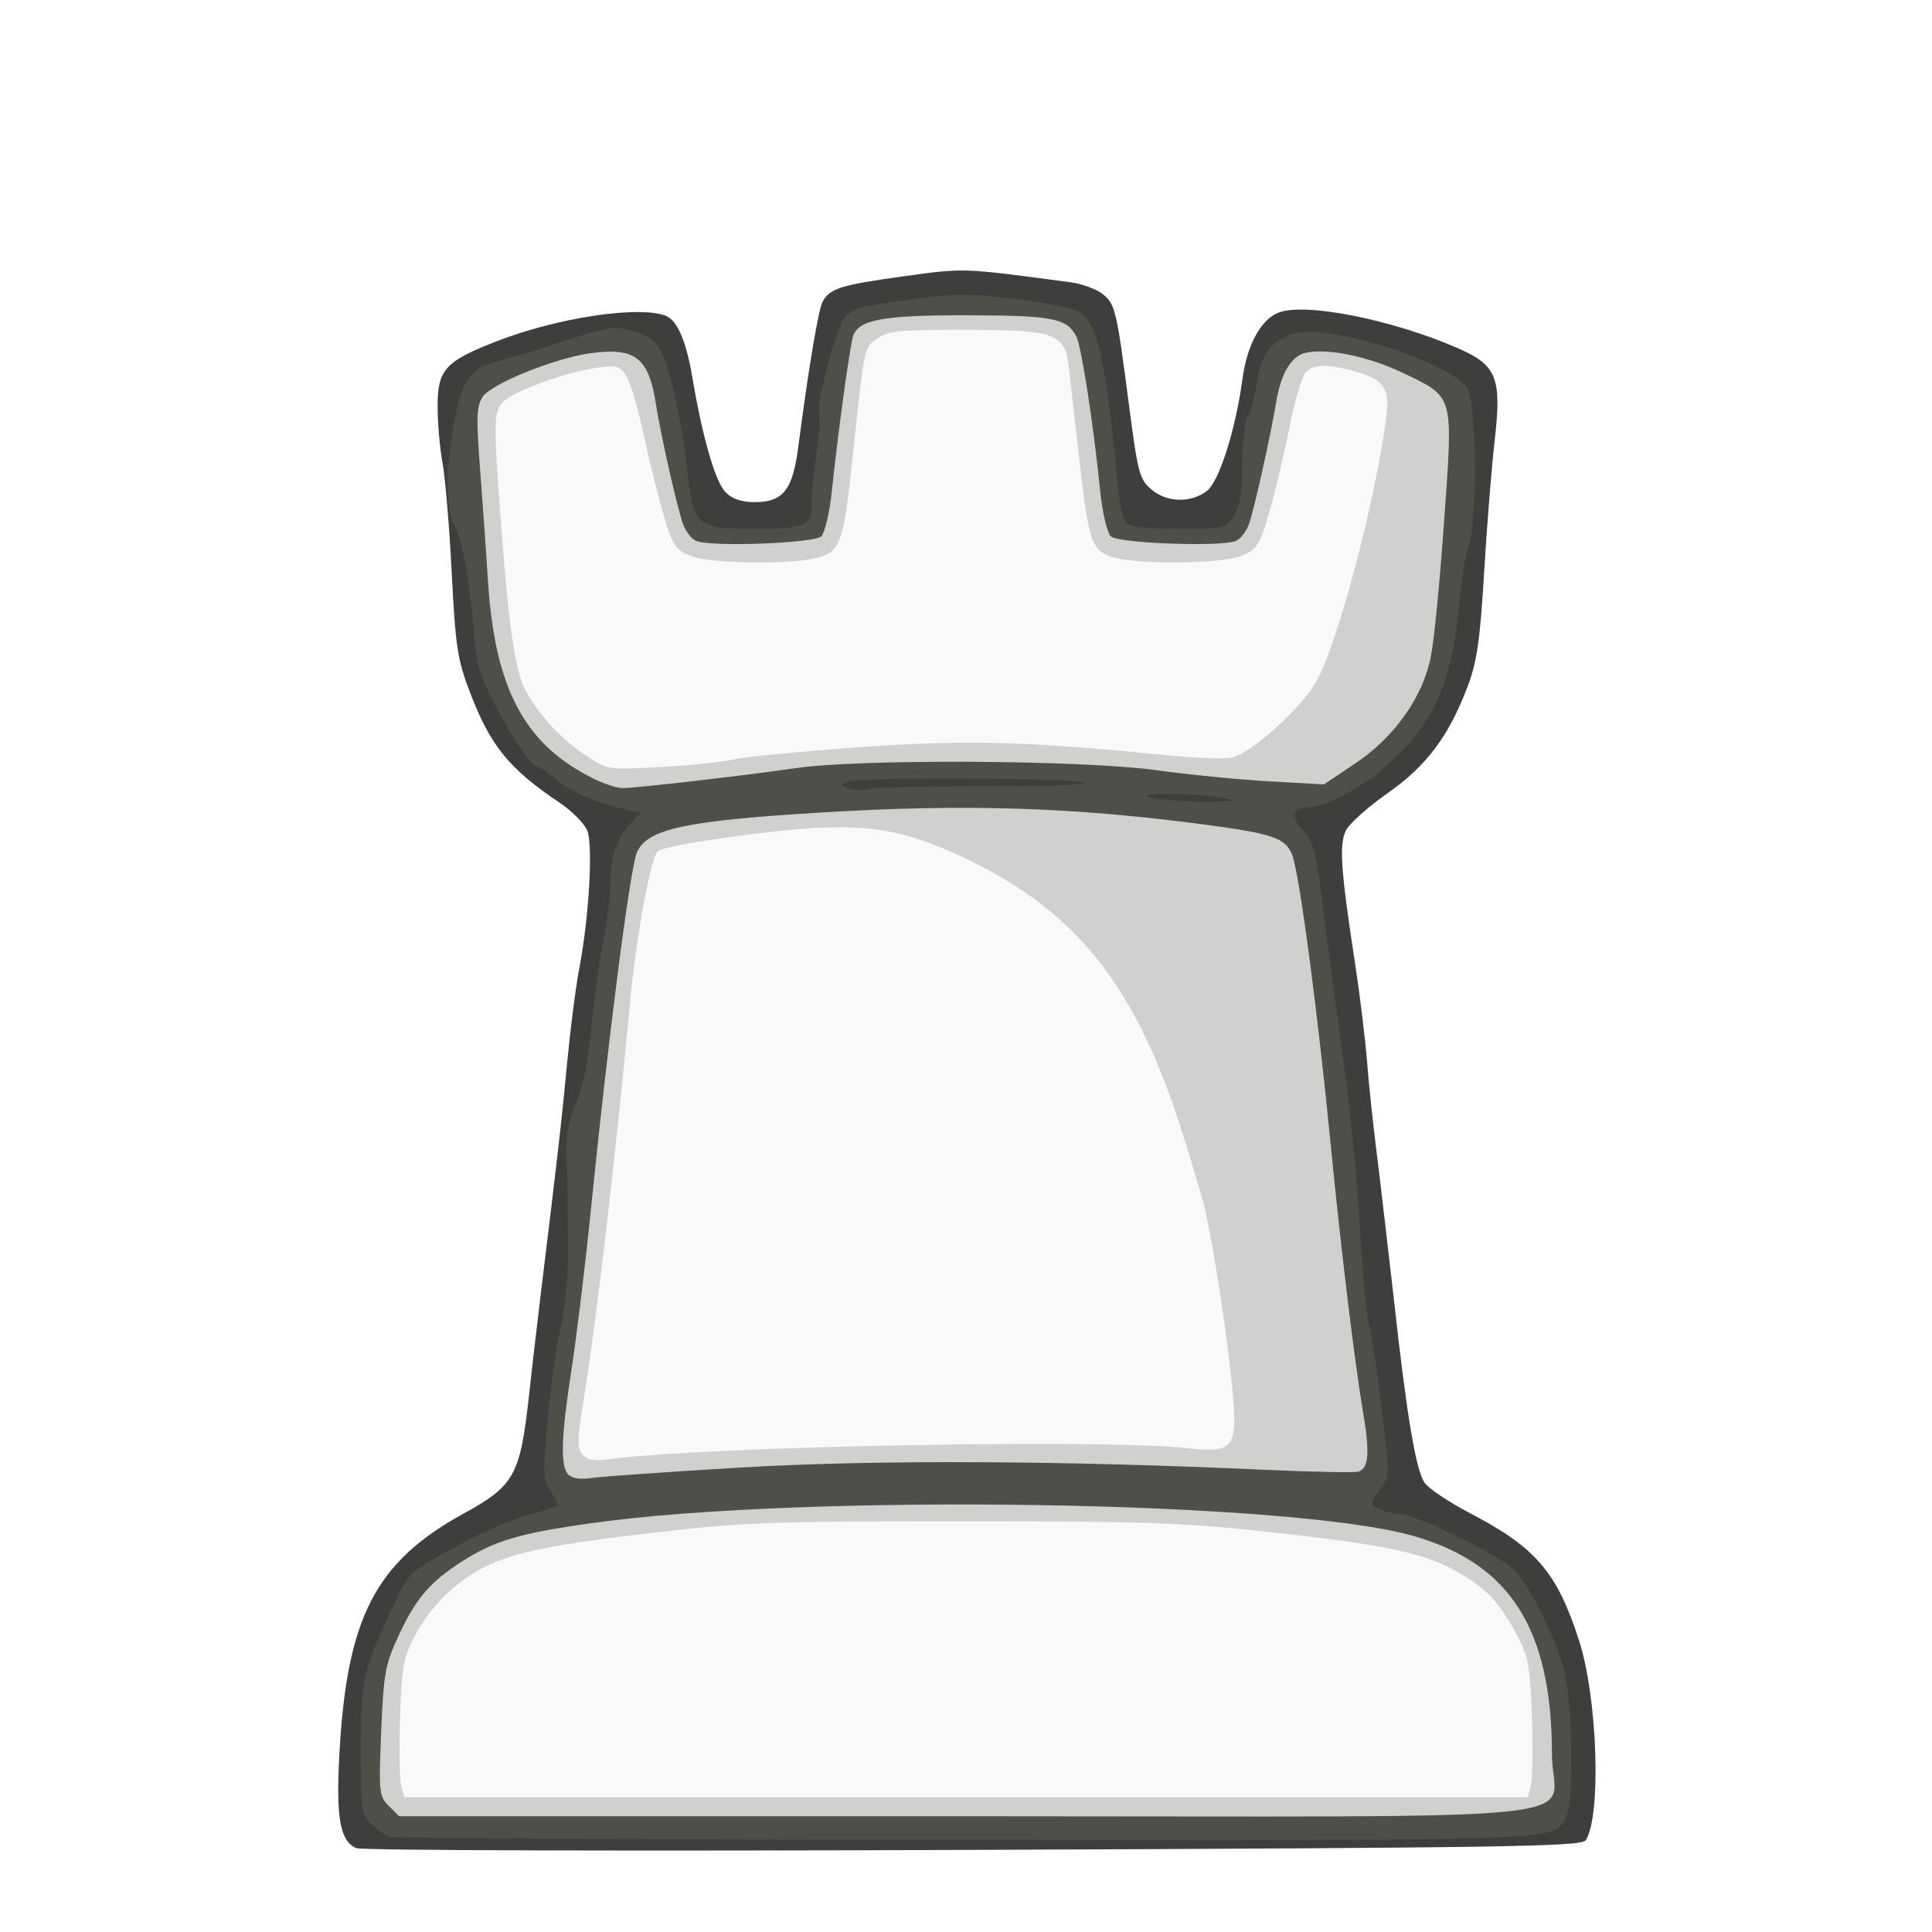
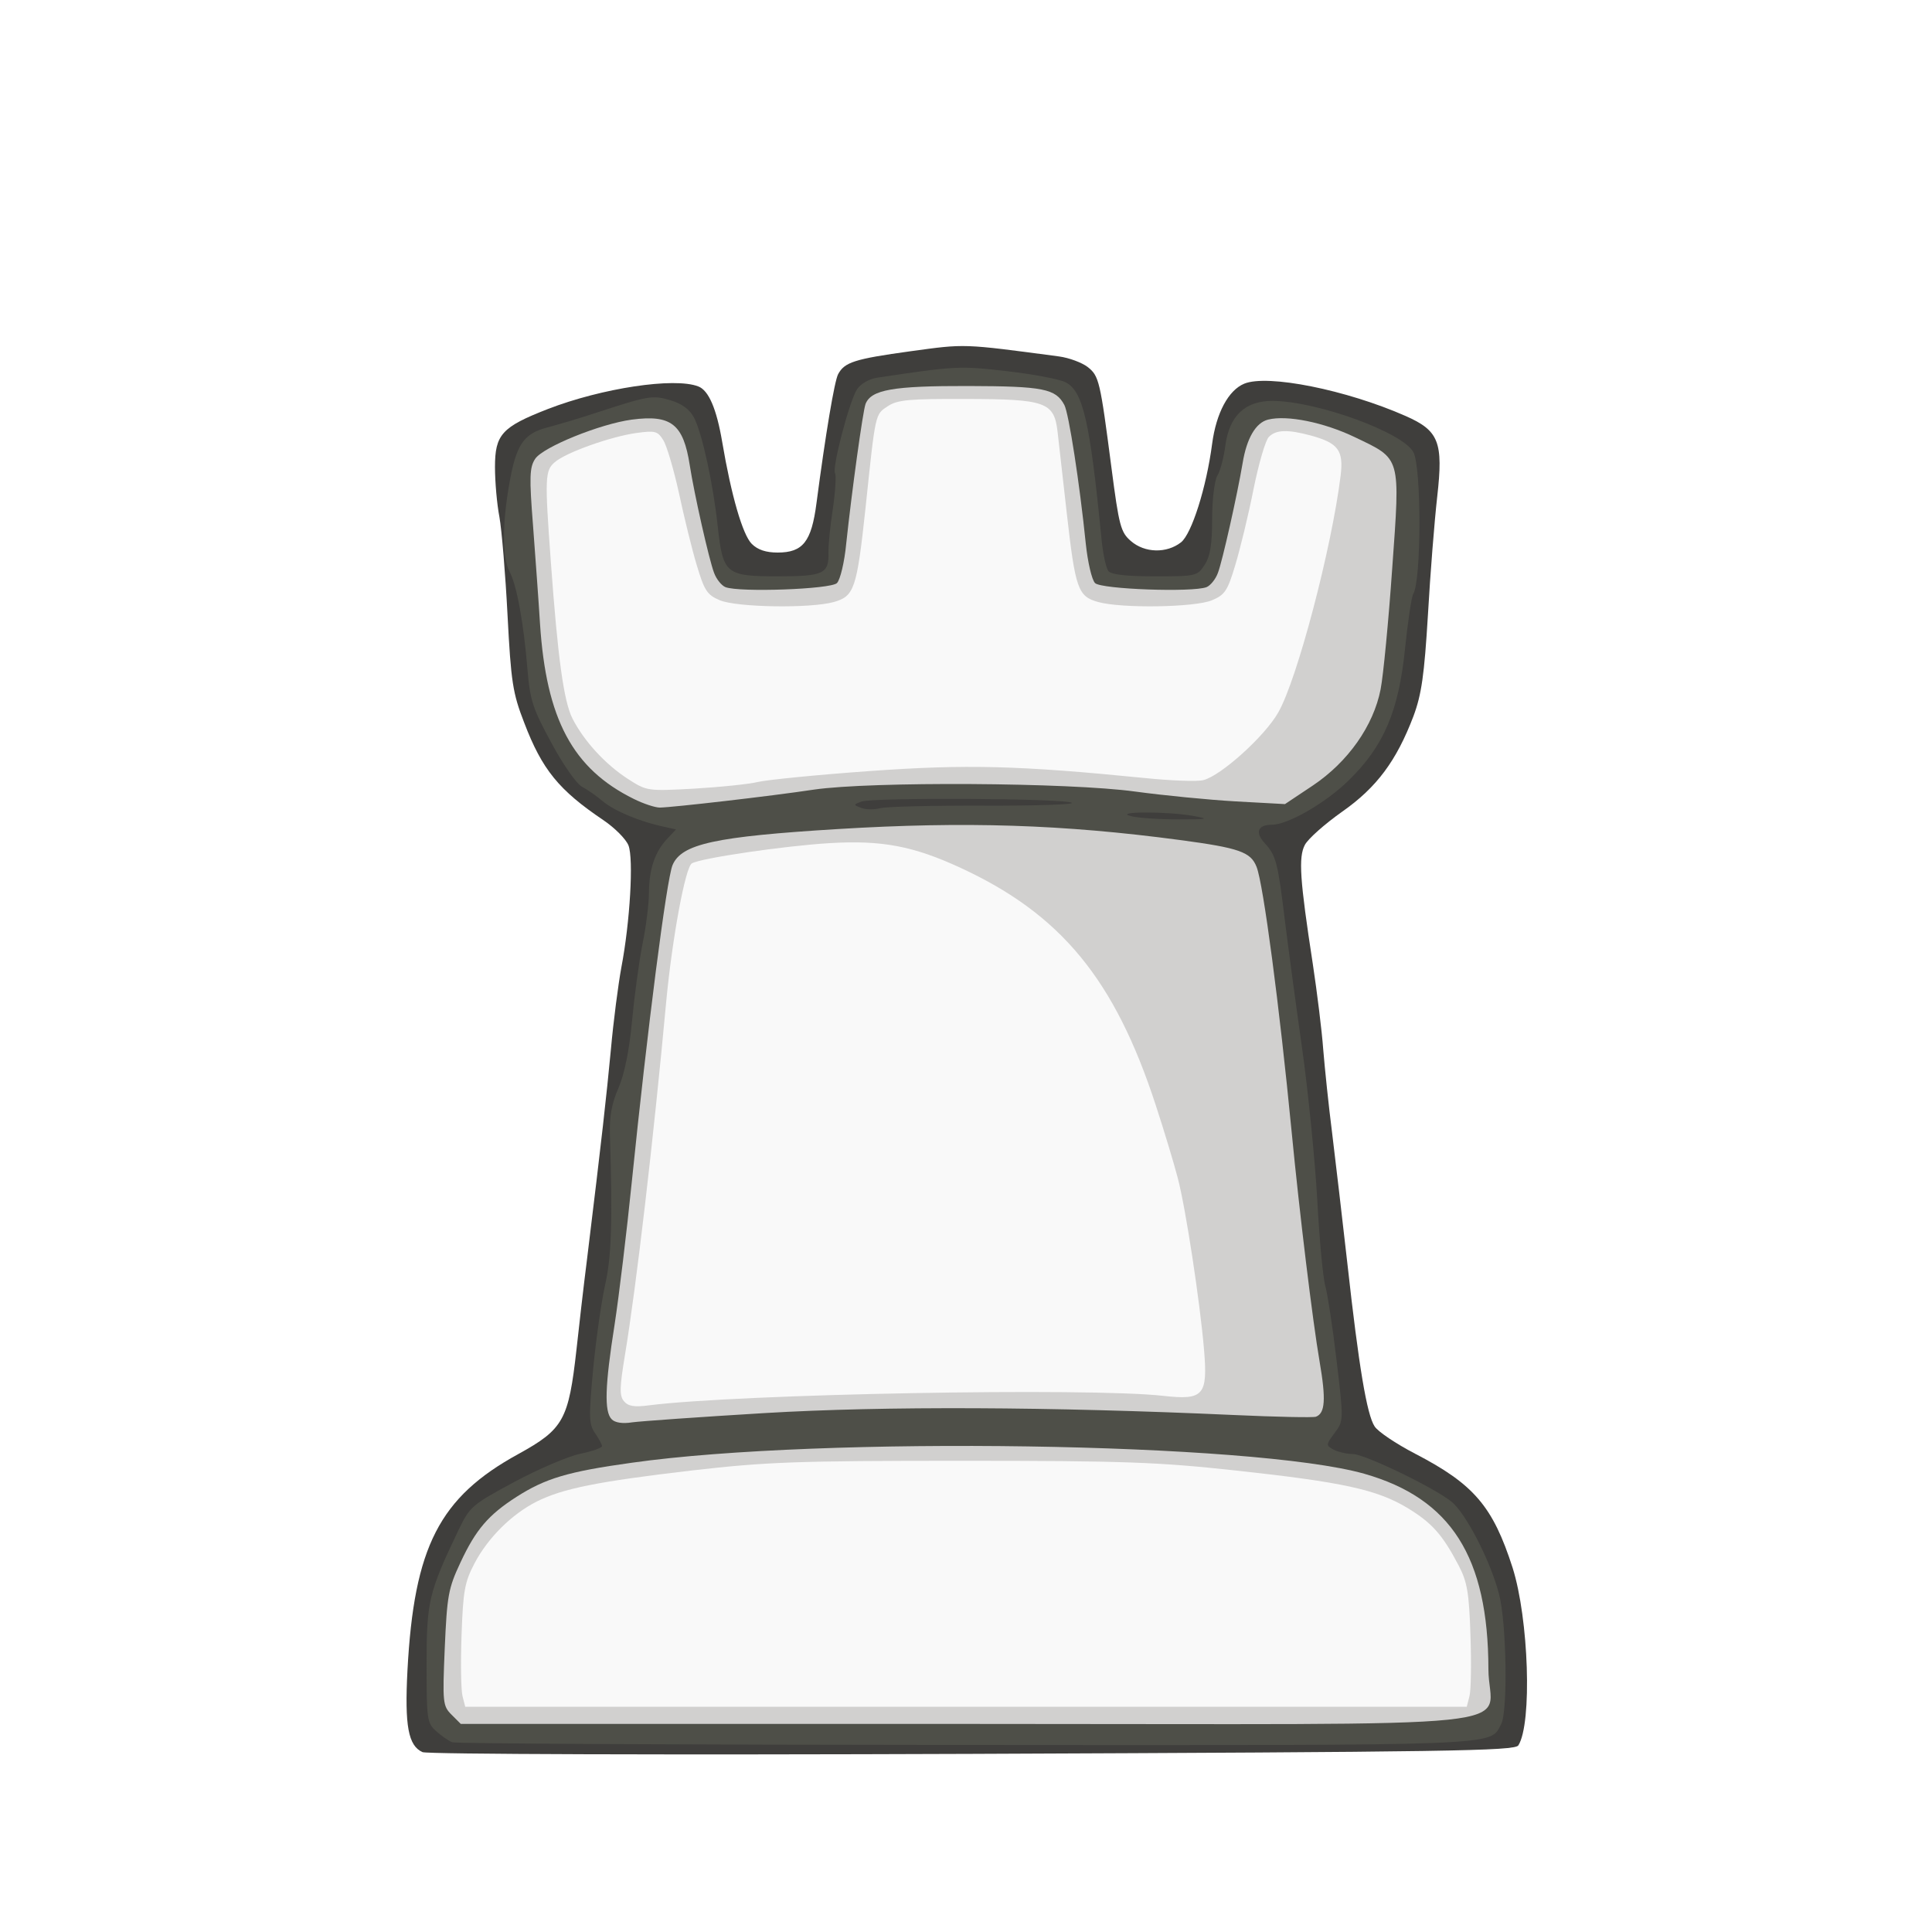
<svg xmlns="http://www.w3.org/2000/svg" viewBox="0 0 100 100">
-   <path fill="#3f3e3c" fill-rule="evenodd" d="M18.44 95.66C17.61 95.29 17.39 94.13 17.56 90.9C17.94 83.73 19.41 80.86 24 78.34C26.63 76.9 26.92 76.36 27.38 72.25C27.51 71.02 27.79 68.65 27.99 66.97C28.87 59.8 29.11 57.67 29.37 54.85C29.53 53.21 29.8 51.07 29.99 50.09C30.49 47.45 30.7 43.77 30.4 43C30.25 42.63 29.6 41.97 28.94 41.53C26.36 39.8 25.38 38.6 24.34 35.87C23.68 34.16 23.58 33.52 23.38 29.63C23.26 27.24 23.04 24.67 22.9 23.92C22.76 23.17 22.65 21.87 22.65 21.03C22.65 19.13 23.04 18.7 25.72 17.66C28.85 16.44 33.06 15.81 34.45 16.34C35.05 16.57 35.52 17.64 35.84 19.56C36.37 22.68 37.03 24.96 37.56 25.48C37.9 25.83 38.39 25.99 39.06 25.99C40.53 25.99 41.03 25.37 41.32 23.12C41.84 19.11 42.36 16.04 42.57 15.63C42.94 14.93 43.51 14.75 46.78 14.3C49.97 13.86 49.77 13.86 55.41 14.61C55.99 14.69 56.74 14.96 57.06 15.21C57.73 15.74 57.79 16 58.45 21.07C58.89 24.44 58.98 24.81 59.58 25.32C60.38 26.02 61.65 26.05 62.48 25.4C63.11 24.9 63.95 22.24 64.3 19.68C64.53 17.89 65.24 16.57 66.15 16.19C67.51 15.63 72.09 16.54 75.52 18.05C77.47 18.91 77.73 19.57 77.37 22.75C77.21 24.13 76.96 27.21 76.82 29.6C76.61 33.12 76.45 34.23 75.98 35.49C75 38.09 73.85 39.63 71.83 41.05C70.83 41.75 69.86 42.61 69.68 42.96C69.3 43.68 69.39 44.99 70.14 49.88C70.39 51.52 70.66 53.75 70.75 54.85C70.83 55.94 71.06 58.12 71.26 59.7C71.46 61.27 71.85 64.68 72.15 67.28C72.81 73.26 73.28 76.06 73.73 76.74C73.92 77.03 74.98 77.74 76.08 78.32C79.49 80.09 80.6 81.38 81.74 84.94C82.69 87.91 82.89 93.98 82.08 95.25C81.87 95.58 77.99 95.64 50.39 95.75C32.53 95.82 18.72 95.78 18.44 95.66Z" />
-   <path fill="#4e4f48" fill-rule="evenodd" d="M20.16 95.08C19.96 95 19.54 94.71 19.23 94.43C18.7 93.95 18.67 93.73 18.67 90.53C18.67 86.9 18.79 86.38 20.53 82.76C21.19 81.39 21.3 81.29 23.76 79.97C25.16 79.22 26.89 78.48 27.59 78.33C28.29 78.18 28.86 77.98 28.86 77.88C28.86 77.79 28.68 77.45 28.46 77.13C28.1 76.62 28.09 76.22 28.35 73.41C28.51 71.68 28.83 69.48 29.05 68.53C29.42 66.91 29.48 64.83 29.32 59.82C29.29 58.75 29.43 57.98 29.82 57.09C30.17 56.28 30.45 54.92 30.6 53.23C30.74 51.8 31.01 49.78 31.21 48.76C31.41 47.73 31.58 46.37 31.59 45.73C31.6 44.36 31.93 43.37 32.64 42.62L33.15 42.07L32.44 41.91C31.08 41.62 29.59 41 28.92 40.44C28.55 40.13 27.99 39.75 27.69 39.59C27.39 39.43 26.59 38.28 25.92 37.04C24.84 35.05 24.68 34.55 24.53 32.76C24.31 30.05 23.91 27.89 23.49 27.09C23.07 26.28 23.06 24.35 23.48 22C23.87 19.73 24.31 19.09 25.67 18.73C26.26 18.58 27.48 18.21 28.37 17.92C31.59 16.87 31.79 16.83 32.84 17.15C33.52 17.35 33.95 17.68 34.21 18.17C34.69 19.1 35.32 21.97 35.59 24.48C35.89 27.23 36.05 27.37 39.07 27.37C41.72 27.37 42.04 27.22 42.01 25.99C42 25.59 42.12 24.44 42.26 23.43C42.41 22.42 42.47 21.5 42.4 21.37C42.21 21.07 43.23 17.19 43.67 16.51C43.88 16.19 44.37 15.91 44.84 15.84C49.4 15.15 49.63 15.14 52.35 15.45C53.86 15.62 55.4 15.91 55.76 16.1C56.8 16.61 57.19 18.32 57.88 25.26C57.96 26.08 58.13 26.89 58.27 27.06C58.44 27.27 59.3 27.37 60.97 27.37C63.35 27.37 63.43 27.35 63.85 26.71C64.18 26.21 64.29 25.52 64.29 24.03C64.3 22.93 64.43 21.8 64.6 21.53C64.76 21.26 64.96 20.48 65.05 19.81C65.28 18.05 66.21 17.18 67.82 17.19C70.41 17.21 75.4 19.02 75.98 20.16C76.46 21.08 76.45 27.62 75.97 28.39C75.87 28.54 75.66 30 75.49 31.62C75.13 35.21 74.26 37.23 72.23 39.21C70.87 40.54 68.7 41.79 67.74 41.79C66.94 41.79 66.78 42.24 67.35 42.87C68 43.58 68.11 43.98 68.52 47.31C68.71 48.86 69.16 52.19 69.51 54.72C69.87 57.25 70.27 61.23 70.39 63.55C70.52 65.88 70.73 68.14 70.86 68.59C70.99 69.03 71.29 70.97 71.52 72.9C71.94 76.4 71.94 76.41 71.41 77.12C70.89 77.82 70.89 77.84 71.37 78.09C71.63 78.23 72.12 78.35 72.46 78.35C73.14 78.35 77.12 80.26 78.19 81.1C79.01 81.75 80.46 84.55 80.96 86.48C81.39 88.12 81.47 93.29 81.07 94.02C80.39 95.3 81.62 95.26 49.95 95.23C33.77 95.22 20.37 95.15 20.16 95.08ZM63.18 41.28C61.68 41.02 58.52 41.03 59.57 41.3C59.98 41.4 61.21 41.49 62.31 41.49C64.07 41.48 64.17 41.46 63.18 41.28ZM51.06 40.69C54.04 40.7 56.33 40.62 56.14 40.51C55.69 40.26 44.54 40.2 43.93 40.45C43.45 40.64 43.45 40.64 43.93 40.82C44.19 40.92 44.69 40.93 45.03 40.84C45.37 40.75 48.09 40.68 51.06 40.69Z" />
-   <path fill="#d1d0cf" fill-rule="evenodd" d="M20.13 93.48C19.62 92.97 19.6 92.78 19.73 89.62C19.86 86.56 19.94 86.15 20.65 84.62C21.54 82.72 22.26 81.88 23.9 80.83C25.58 79.75 26.88 79.36 30.61 78.84C41.63 77.29 66.69 77.67 73.12 79.49C78.17 80.92 80.33 84.32 80.33 90.84C80.34 94.41 84.18 94.01 50 94.01L20.66 94.01L20.13 93.48ZM29.42 76.33C28.99 75.88 29.04 74.38 29.59 70.83C29.85 69.15 30.3 65.43 30.59 62.56C31.49 53.64 32.61 44.99 32.96 44.14C33.47 42.91 35.42 42.48 42.59 42.05C49.97 41.6 55.61 41.78 62.43 42.69C65.88 43.15 66.54 43.38 66.88 44.24C67.26 45.22 68.21 52.39 68.91 59.57C69.37 64.34 70.14 70.69 70.53 72.96C70.91 75.18 70.86 75.97 70.32 76.17C70.15 76.23 68 76.19 65.54 76.08C54.87 75.59 45.29 75.55 38.33 75.96C34.57 76.18 31.1 76.43 30.62 76.5C30.06 76.59 29.62 76.52 29.42 76.33ZM30.7 40.29C27.16 38.54 25.62 35.66 25.26 30.11C25.18 28.81 25 26.26 24.86 24.43C24.64 21.59 24.66 21.04 24.98 20.54C25.43 19.86 28.75 18.52 30.59 18.28C32.88 17.97 33.58 18.52 33.95 20.91C34.21 22.58 35.08 26.41 35.37 27.17C35.51 27.53 35.81 27.91 36.04 28C36.85 28.32 42.14 28.12 42.51 27.76C42.69 27.57 42.94 26.54 43.05 25.47C43.37 22.41 44 17.79 44.17 17.36C44.49 16.53 45.76 16.31 50.12 16.32C54.5 16.33 55.21 16.47 55.71 17.41C55.97 17.9 56.6 21.95 56.95 25.47C57.06 26.54 57.31 27.57 57.49 27.76C57.86 28.12 63.15 28.32 63.96 28C64.19 27.91 64.49 27.53 64.63 27.17C64.89 26.5 65.75 22.64 66.06 20.78C66.3 19.34 66.83 18.45 67.54 18.27C68.64 18 70.79 18.43 72.59 19.29C75.28 20.58 75.22 20.36 74.75 26.92C74.54 29.97 74.23 33.13 74.07 33.94C73.67 36.05 72.19 38.15 70.14 39.52L68.53 40.6L65.67 40.44C64.09 40.35 61.46 40.09 59.82 39.86C56 39.34 44.49 39.27 41.17 39.76C38.64 40.13 32.97 40.79 32.22 40.79C31.95 40.8 31.26 40.57 30.7 40.29Z" />
-   <path fill="#f9f9f9" fill-rule="evenodd" d="M20.76 92.4C20.68 92.06 20.65 90.46 20.71 88.85C20.79 86.29 20.89 85.78 21.46 84.69C22.23 83.21 23.62 81.83 25.07 81.11C26.6 80.34 28.64 79.93 34.09 79.3C38.41 78.8 40.1 78.74 49.75 78.74C59.24 78.74 61.19 78.81 65.63 79.29C71.86 79.97 73.85 80.4 75.61 81.46C77.06 82.33 77.67 83.01 78.61 84.82C79.1 85.75 79.21 86.39 79.29 88.85C79.35 90.46 79.32 92.06 79.24 92.4L79.08 93.02L50 93.02L20.92 93.02L20.76 92.4ZM30.14 75.27C29.87 74.95 29.88 74.47 30.19 72.57C30.84 68.65 31.85 60.03 32.6 51.99C32.94 48.37 33.7 44.27 34.07 44.04C34.57 43.74 39.44 43.02 42.09 42.86C45.11 42.68 46.95 43.03 49.69 44.3C55.52 46.99 58.63 50.78 61.02 58.08C61.51 59.59 62.08 61.49 62.3 62.31C62.76 64.11 63.59 69.51 63.82 72.27C64.04 74.94 63.8 75.22 61.47 74.96C57.15 74.47 36.81 74.85 31.59 75.52C30.74 75.63 30.38 75.57 30.14 75.27ZM30.36 39.13C29.05 38.28 27.82 36.94 27.15 35.63C26.64 34.63 26.29 32.11 25.89 26.5C25.53 21.62 25.55 21.22 26.12 20.73C26.77 20.18 29.39 19.24 30.87 19.04C31.94 18.89 32.1 18.94 32.42 19.46C32.63 19.78 33.03 21.16 33.32 22.52C33.62 23.89 34.08 25.77 34.36 26.71C34.81 28.21 34.96 28.45 35.71 28.76C36.71 29.18 40.95 29.24 42.33 28.86C43.52 28.53 43.67 28.09 44.16 23.39C44.75 17.84 44.72 17.97 45.46 17.49C46.02 17.12 46.72 17.06 50.02 17.07C54.64 17.08 55.11 17.25 55.32 18.98C55.38 19.56 55.62 21.66 55.85 23.64C56.35 28.11 56.5 28.53 57.67 28.86C59.04 29.24 63.29 29.18 64.29 28.76C65.03 28.45 65.19 28.21 65.64 26.71C65.93 25.78 66.4 23.8 66.7 22.32C66.99 20.83 67.39 19.46 67.59 19.27C68.01 18.85 68.68 18.83 70.02 19.19C71.62 19.63 71.94 20.06 71.76 21.52C71.24 25.73 69.23 33.37 68.13 35.28C67.35 36.65 64.8 38.96 63.78 39.21C63.44 39.3 61.91 39.24 60.37 39.09C53.07 38.36 50.03 38.28 44.41 38.68C41.4 38.9 38.49 39.18 37.94 39.31C37.39 39.44 35.72 39.62 34.21 39.7C31.49 39.85 31.47 39.85 30.36 39.13Z" />
+   <path fill="#3f3e3c" fill-rule="evenodd" d="M21.87 90.69C21.13 90.36 20.94 89.33 21.09 86.46C21.43 80.06 22.74 77.5 26.83 75.26C29.17 73.97 29.43 73.5 29.84 69.84C29.96 68.74 30.2 66.62 30.39 65.13C31.17 58.74 31.38 56.83 31.62 54.32C31.75 52.86 32 50.95 32.16 50.08C32.61 47.73 32.8 44.45 32.53 43.76C32.4 43.43 31.82 42.85 31.23 42.45C28.93 40.9 28.06 39.84 27.13 37.4C26.54 35.88 26.45 35.31 26.27 31.84C26.16 29.71 25.97 27.43 25.85 26.76C25.72 26.09 25.62 24.93 25.62 24.18C25.62 22.49 25.97 22.1 28.36 21.17C31.15 20.09 34.9 19.52 36.14 20C36.68 20.2 37.09 21.16 37.38 22.87C37.85 25.65 38.44 27.68 38.91 28.15C39.22 28.46 39.65 28.6 40.25 28.6C41.56 28.6 42 28.04 42.26 26.05C42.73 22.47 43.19 19.73 43.38 19.37C43.71 18.75 44.22 18.58 47.13 18.18C49.98 17.79 49.79 17.78 54.82 18.45C55.34 18.52 56 18.77 56.29 18.99C56.89 19.46 56.94 19.69 57.53 24.22C57.92 27.22 58.01 27.55 58.53 28C59.25 28.63 60.39 28.65 61.13 28.07C61.68 27.63 62.44 25.25 62.74 22.97C62.95 21.38 63.58 20.2 64.4 19.86C65.61 19.36 69.69 20.18 72.75 21.53C74.48 22.29 74.71 22.88 74.39 25.71C74.25 26.94 74.03 29.69 73.91 31.82C73.72 34.95 73.58 35.94 73.16 37.07C72.28 39.38 71.26 40.76 69.46 42.02C68.57 42.65 67.71 43.41 67.54 43.73C67.2 44.37 67.28 45.54 67.95 49.89C68.17 51.35 68.42 53.35 68.49 54.32C68.57 55.3 68.77 57.24 68.95 58.64C69.12 60.04 69.48 63.09 69.74 65.4C70.33 70.73 70.75 73.23 71.15 73.83C71.32 74.1 72.26 74.73 73.24 75.24C76.29 76.82 77.27 77.97 78.29 81.14C79.13 83.79 79.31 89.2 78.59 90.34C78.41 90.63 74.95 90.68 50.35 90.78C34.42 90.84 22.12 90.8 21.87 90.69Z" />
+   <path fill="#4e4f48" fill-rule="evenodd" d="M23.41 90.18C23.22 90.11 22.85 89.85 22.57 89.6C22.1 89.18 22.08 88.98 22.08 86.13C22.08 82.88 22.19 82.43 23.73 79.2C24.32 77.98 24.42 77.89 26.61 76.71C27.86 76.04 29.4 75.38 30.02 75.25C30.65 75.12 31.16 74.94 31.16 74.85C31.16 74.77 31 74.47 30.8 74.18C30.48 73.72 30.47 73.37 30.7 70.87C30.85 69.32 31.13 67.36 31.32 66.51C31.65 65.07 31.71 63.22 31.57 58.75C31.54 57.8 31.66 57.11 32.01 56.32C32.32 55.6 32.57 54.38 32.71 52.88C32.83 51.6 33.07 49.81 33.25 48.89C33.44 47.98 33.59 46.76 33.59 46.19C33.6 44.97 33.9 44.09 34.53 43.42L34.99 42.93L34.35 42.79C33.13 42.53 31.81 41.98 31.21 41.48C30.88 41.2 30.39 40.86 30.12 40.72C29.85 40.58 29.13 39.56 28.54 38.45C27.57 36.67 27.43 36.23 27.3 34.63C27.1 32.22 26.75 30.29 26.37 29.58C26 28.86 25.99 27.14 26.36 25.05C26.71 23.02 27.1 22.45 28.31 22.13C28.84 21.99 29.93 21.67 30.72 21.41C33.59 20.47 33.77 20.44 34.71 20.72C35.31 20.9 35.7 21.19 35.93 21.63C36.35 22.46 36.91 25.02 37.15 27.25C37.42 29.71 37.57 29.83 40.26 29.83C42.62 29.83 42.91 29.7 42.88 28.6C42.87 28.24 42.97 27.21 43.11 26.32C43.24 25.42 43.29 24.59 43.22 24.49C43.06 24.22 43.96 20.76 44.36 20.15C44.54 19.87 44.99 19.61 45.4 19.55C49.46 18.94 49.67 18.93 52.1 19.21C53.44 19.36 54.81 19.62 55.14 19.78C56.06 20.24 56.41 21.76 57.02 27.95C57.09 28.68 57.25 29.4 57.37 29.56C57.52 29.74 58.29 29.83 59.77 29.83C61.9 29.83 61.97 29.82 62.35 29.24C62.64 28.8 62.74 28.18 62.74 26.86C62.74 25.87 62.86 24.87 63.01 24.62C63.16 24.38 63.34 23.69 63.42 23.09C63.62 21.53 64.44 20.74 65.88 20.75C68.19 20.77 72.63 22.39 73.16 23.41C73.58 24.23 73.57 30.05 73.15 30.74C73.06 30.88 72.87 32.17 72.72 33.61C72.39 36.82 71.62 38.62 69.82 40.38C68.61 41.57 66.66 42.69 65.82 42.69C65.1 42.69 64.95 43.09 65.46 43.64C66.05 44.28 66.14 44.64 66.5 47.6C66.67 48.98 67.07 51.96 67.39 54.21C67.71 56.47 68.06 60.01 68.18 62.08C68.29 64.15 68.48 66.17 68.6 66.57C68.71 66.96 68.98 68.69 69.18 70.41C69.55 73.53 69.55 73.54 69.08 74.17C68.62 74.79 68.62 74.81 69.04 75.04C69.28 75.16 69.72 75.26 70.02 75.26C70.62 75.26 74.18 76.97 75.12 77.72C75.86 78.3 77.15 80.8 77.59 82.51C77.98 83.98 78.05 88.59 77.7 89.24C77.09 90.38 78.18 90.34 49.96 90.32C35.54 90.31 23.59 90.25 23.41 90.18ZM61.75 42.23C60.41 41.99 57.59 42 58.53 42.24C58.9 42.34 60 42.41 60.97 42.41C62.54 42.41 62.63 42.39 61.75 42.23ZM50.95 41.7C53.6 41.71 55.64 41.64 55.47 41.55C55.07 41.32 45.13 41.27 44.59 41.49C44.16 41.65 44.16 41.66 44.59 41.82C44.82 41.91 45.26 41.91 45.57 41.83C45.87 41.75 48.29 41.69 50.95 41.7Z" />
+   <path fill="#d1d0cf" fill-rule="evenodd" d="M23.37 88.75C22.92 88.3 22.9 88.13 23.02 85.31C23.14 82.59 23.2 82.22 23.84 80.86C24.63 79.17 25.28 78.41 26.73 77.48C28.23 76.52 29.39 76.17 32.71 75.71C42.54 74.32 64.88 74.66 70.61 76.28C75.11 77.56 77.03 80.59 77.04 86.4C77.04 89.59 80.47 89.23 50 89.23L23.85 89.23L23.37 88.75ZM31.66 73.46C31.27 73.07 31.31 71.73 31.81 68.57C32.04 67.07 32.44 63.75 32.7 61.19C33.51 53.25 34.5 45.53 34.81 44.78C35.27 43.68 37 43.3 43.39 42.91C49.97 42.51 55 42.67 61.08 43.48C64.15 43.89 64.74 44.1 65.04 44.87C65.39 45.74 66.23 52.13 66.85 58.53C67.26 62.78 67.95 68.44 68.3 70.46C68.64 72.44 68.59 73.15 68.11 73.33C67.96 73.38 66.05 73.34 63.85 73.24C54.34 72.81 45.8 72.77 39.59 73.14C36.25 73.34 33.16 73.56 32.72 73.62C32.23 73.7 31.83 73.64 31.66 73.46ZM32.8 41.35C29.64 39.79 28.27 37.22 27.95 32.27C27.88 31.11 27.71 28.84 27.59 27.21C27.39 24.68 27.41 24.19 27.7 23.75C28.1 23.14 31.06 21.94 32.7 21.72C34.74 21.45 35.37 21.95 35.7 24.07C35.93 25.56 36.7 28.97 36.96 29.65C37.08 29.98 37.35 30.31 37.55 30.39C38.28 30.67 43 30.5 43.32 30.18C43.49 30.01 43.71 29.09 43.8 28.14C44.09 25.41 44.66 21.29 44.8 20.91C45.09 20.17 46.22 19.97 50.11 19.98C54.01 19.99 54.64 20.12 55.09 20.96C55.32 21.39 55.88 25 56.2 28.14C56.3 29.09 56.51 30.01 56.68 30.18C57 30.5 61.72 30.67 62.45 30.39C62.65 30.31 62.92 29.98 63.04 29.65C63.27 29.05 64.04 25.62 64.32 23.96C64.53 22.68 65 21.88 65.63 21.72C66.61 21.47 68.53 21.86 70.13 22.63C72.53 23.78 72.48 23.58 72.06 29.43C71.87 32.15 71.6 34.96 71.46 35.68C71.09 37.57 69.77 39.44 67.95 40.66L66.51 41.62L63.96 41.48C62.56 41.4 60.22 41.17 58.75 40.97C55.34 40.5 45.09 40.44 42.13 40.87C39.88 41.21 34.82 41.79 34.15 41.8C33.91 41.8 33.3 41.6 32.8 41.35Z" />
+   <path fill="#f9f9f9" fill-rule="evenodd" d="M23.94 87.79C23.86 87.49 23.84 86.06 23.89 84.63C23.97 82.35 24.05 81.89 24.56 80.92C25.25 79.6 26.49 78.37 27.78 77.72C29.14 77.04 30.96 76.68 35.82 76.11C39.67 75.67 41.18 75.61 49.78 75.61C58.23 75.61 59.97 75.68 63.93 76.11C69.48 76.71 71.26 77.1 72.83 78.04C74.12 78.82 74.66 79.43 75.5 81.03C75.94 81.87 76.04 82.43 76.11 84.63C76.16 86.06 76.14 87.49 76.06 87.79L75.92 88.34L50 88.34L24.08 88.34L23.94 87.79ZM32.29 72.52C32.06 72.24 32.07 71.81 32.35 70.12C32.93 66.62 33.83 58.94 34.49 51.77C34.8 48.55 35.47 44.89 35.81 44.69C36.24 44.42 40.59 43.78 42.95 43.64C45.64 43.48 47.28 43.79 49.72 44.92C54.92 47.32 57.7 50.7 59.82 57.2C60.26 58.54 60.77 60.24 60.96 60.97C61.38 62.57 62.11 67.39 62.32 69.85C62.52 72.23 62.3 72.48 60.22 72.25C56.38 71.81 38.25 72.15 33.59 72.74C32.83 72.84 32.51 72.79 32.29 72.52ZM32.49 40.31C31.32 39.55 30.23 38.36 29.63 37.19C29.18 36.3 28.87 34.05 28.51 29.06C28.19 24.7 28.21 24.35 28.72 23.92C29.29 23.42 31.63 22.59 32.95 22.41C33.9 22.28 34.04 22.31 34.33 22.78C34.51 23.06 34.87 24.29 35.14 25.51C35.4 26.73 35.81 28.41 36.06 29.24C36.46 30.58 36.6 30.79 37.26 31.07C38.15 31.44 41.94 31.5 43.16 31.16C44.22 30.86 44.35 30.47 44.8 26.29C45.32 21.33 45.29 21.46 45.96 21.02C46.46 20.69 47.08 20.64 50.02 20.65C54.13 20.66 54.56 20.81 54.74 22.35C54.8 22.87 55.01 24.74 55.21 26.51C55.66 30.49 55.79 30.87 56.84 31.16C58.06 31.5 61.85 31.44 62.73 31.07C63.4 30.79 63.54 30.58 63.94 29.24C64.19 28.41 64.62 26.65 64.88 25.33C65.15 24 65.5 22.78 65.68 22.61C66.05 22.24 66.65 22.22 67.84 22.54C69.27 22.93 69.55 23.31 69.39 24.62C68.93 28.36 67.14 35.18 66.16 36.88C65.47 38.1 63.19 40.16 62.28 40.38C61.98 40.46 60.61 40.41 59.25 40.27C52.73 39.62 50.03 39.55 45.01 39.91C42.33 40.1 39.74 40.36 39.25 40.47C38.76 40.59 37.27 40.74 35.93 40.82C33.51 40.95 33.48 40.95 32.49 40.31Z" />
</svg>
